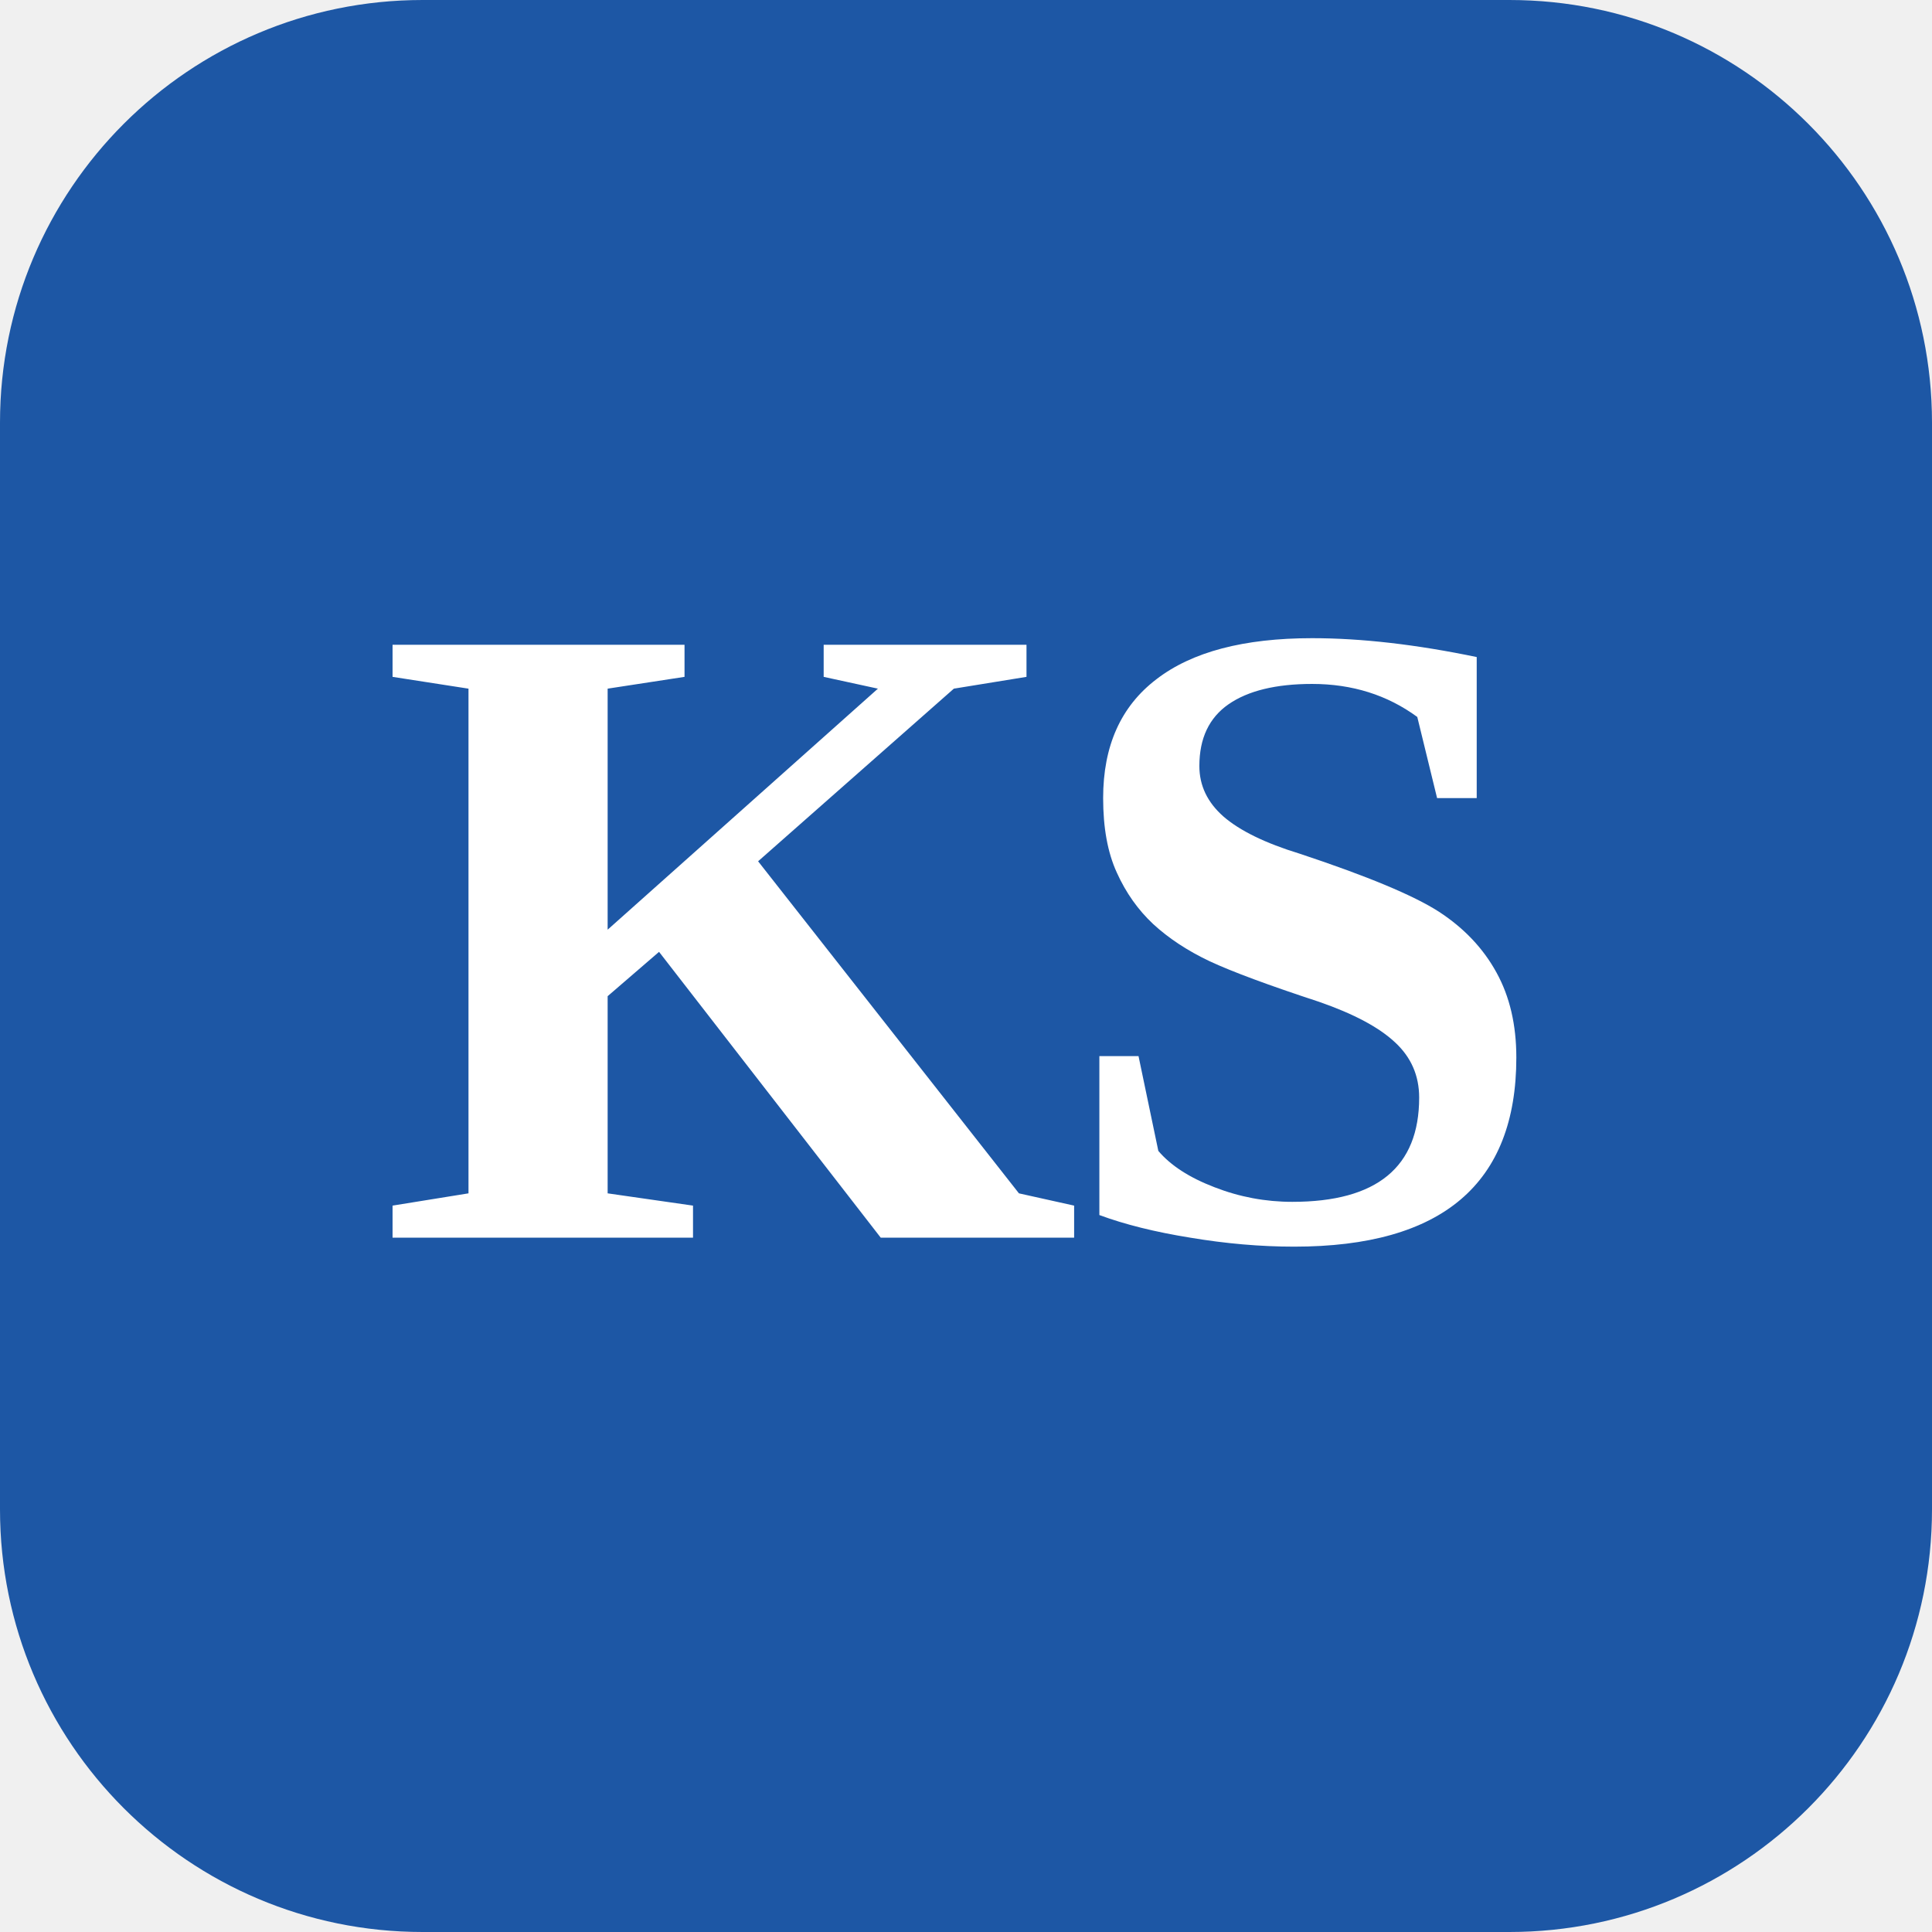
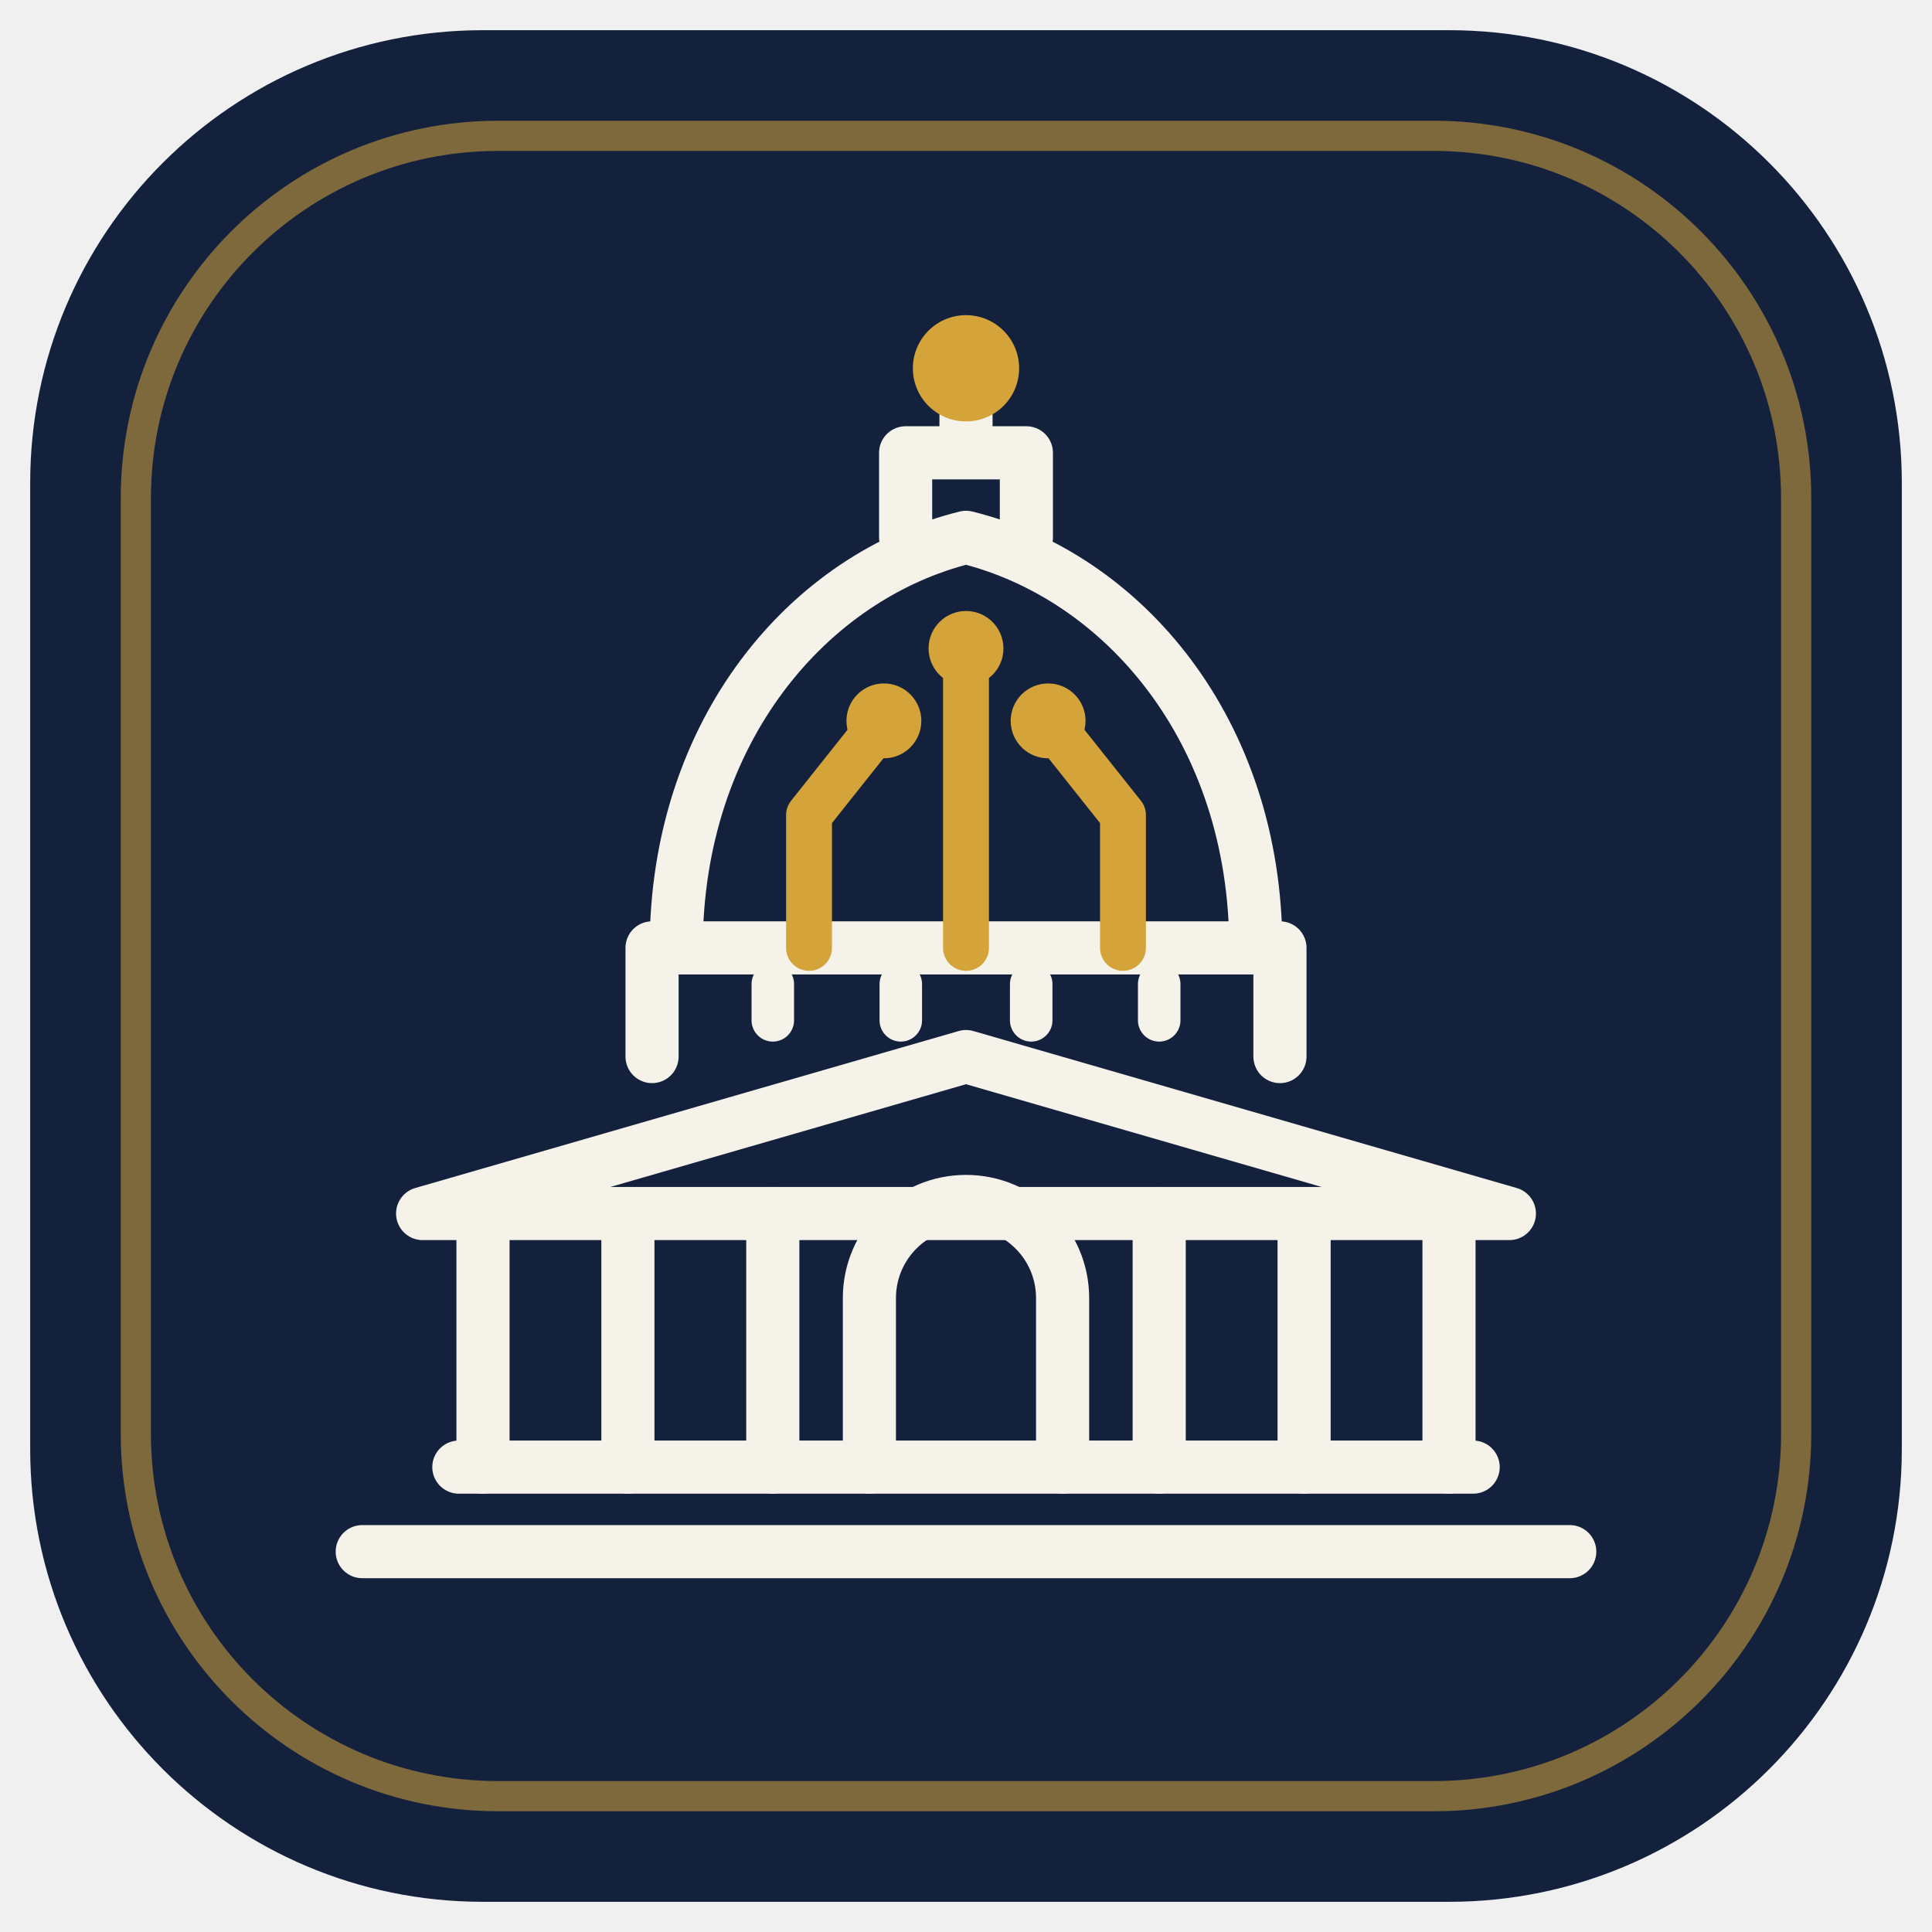
- <svg xmlns="http://www.w3.org/2000/svg" viewBox="0 0 64 64">
-   <rect width="64" height="64" rx="14" fill="#1D57A5" />
-   <text x="32" y="41" text-anchor="middle" font-family="Georgia, 'Times New Roman', serif" font-weight="700" font-size="30" fill="#fff" letter-spacing="-1">KS</text>
+ <svg xmlns="http://www.w3.org/2000/svg" viewBox="0 0 64 64" fill="none" stroke-linecap="round" stroke-linejoin="round" role="img" aria-label="US Frontier Law">
+   <rect x="1" y="1" width="62" height="62" rx="15" fill="#14213D" />
+   <rect x="4.5" y="4.5" width="55" height="55" rx="12" stroke="#D4A43A" stroke-width="1" opacity=".55" />
+   <g transform="translate(6.4 6.6) scale(.8)">
+     <path stroke="#F5F2EA" stroke-width="2.2" d="M7 56H57" />
+     <path stroke="#F5F2EA" stroke-width="2.2" d="M11 52.5H53" />
+     <path stroke="#F5F2EA" stroke-width="2.2" d="M12 52.5V42M18 52.5V42M24 52.5V42M40 52.5V42M46 52.5V42M52 52.5V42" />
+     <path stroke="#F5F2EA" stroke-width="2.2" d="M28 52.5V45.5A4 4 0 0 1 36 45.5V52.5" />
+     <path stroke="#F5F2EA" stroke-width="2.2" d="M9.5 42H54.5L32 35.5Z" />
+     <path stroke="#F5F2EA" stroke-width="2.2" d="M19 35.5V31H45V35.5" />
+     <path stroke="#F5F2EA" stroke-width="1.76" d="M24 34V32.5M29.3 34V32.5M34.7 34V32.5M40 34V32.5" />
+     <path stroke="#F5F2EA" stroke-width="2.2" d="M20 31C20 22 25.5 15.6 32 14C38.5 15.6 44 22 44 31" />
+     <path stroke="#D4A43A" stroke-width="1.9" d="M25.5 31V25.5L28.6 21.6" />
+     <path stroke="#D4A43A" stroke-width="1.9" d="M32 31V18.6" />
+     <path stroke="#D4A43A" stroke-width="1.9" d="M38.5 31V25.5L35.4 21.6" />
+     <circle fill="#D4A43A" cx="28.6" cy="21.6" r="1.55" />
+     <circle fill="#D4A43A" cx="32" cy="18.6" r="1.55" />
+     <circle fill="#D4A43A" cx="35.4" cy="21.6" r="1.55" />
+     <path stroke="#F5F2EA" stroke-width="2.2" d="M29.5 14V10.5H34.5V14M32 10.5V8" />
+     <circle fill="#D4A43A" cx="32" cy="7" r="2.2" />
+   </g>
</svg>
